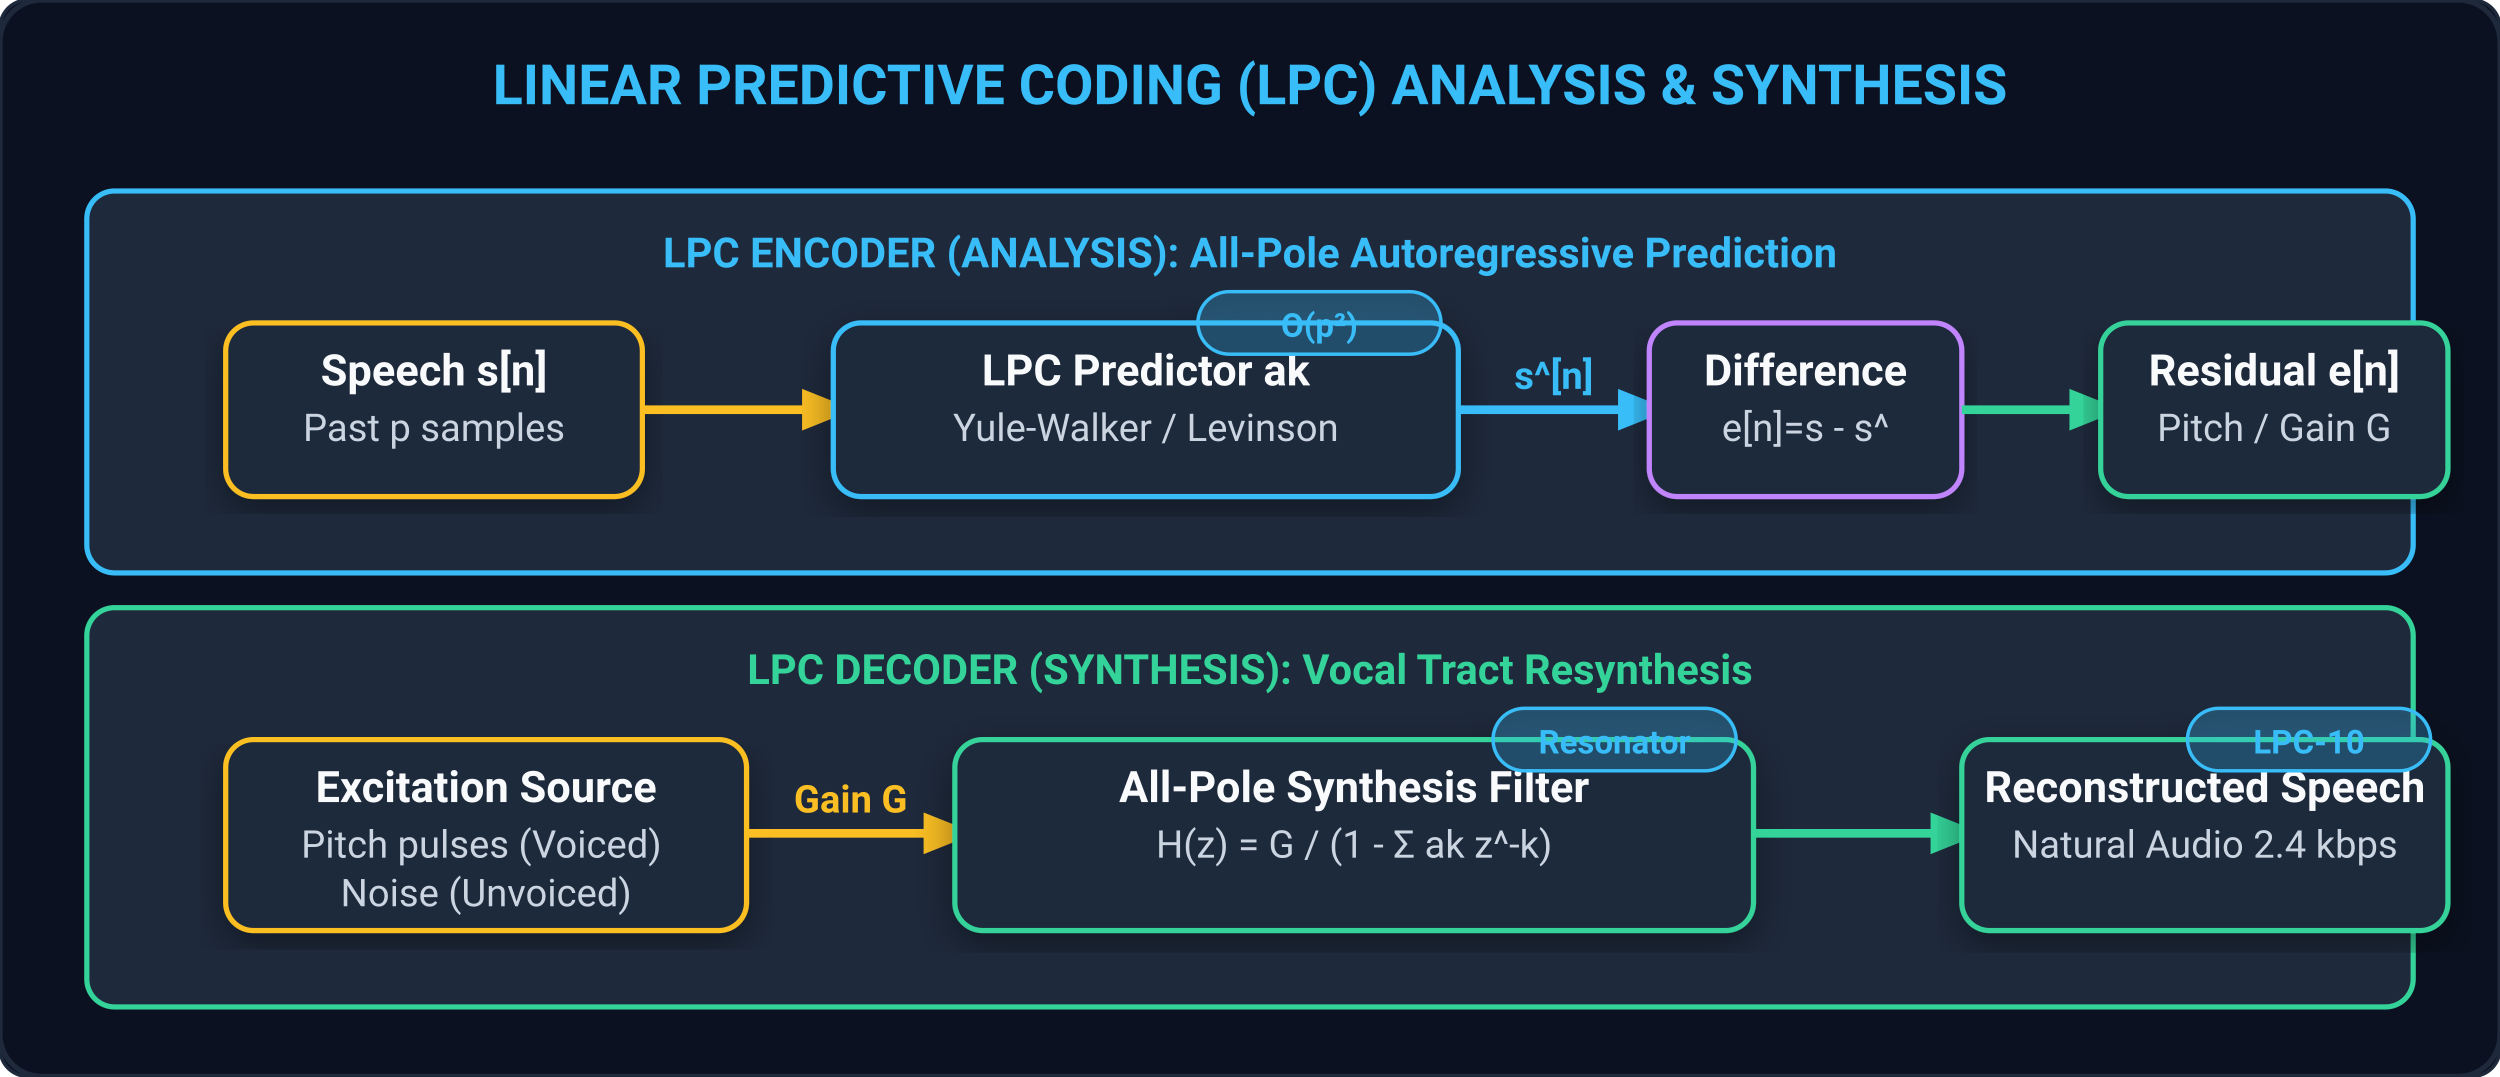
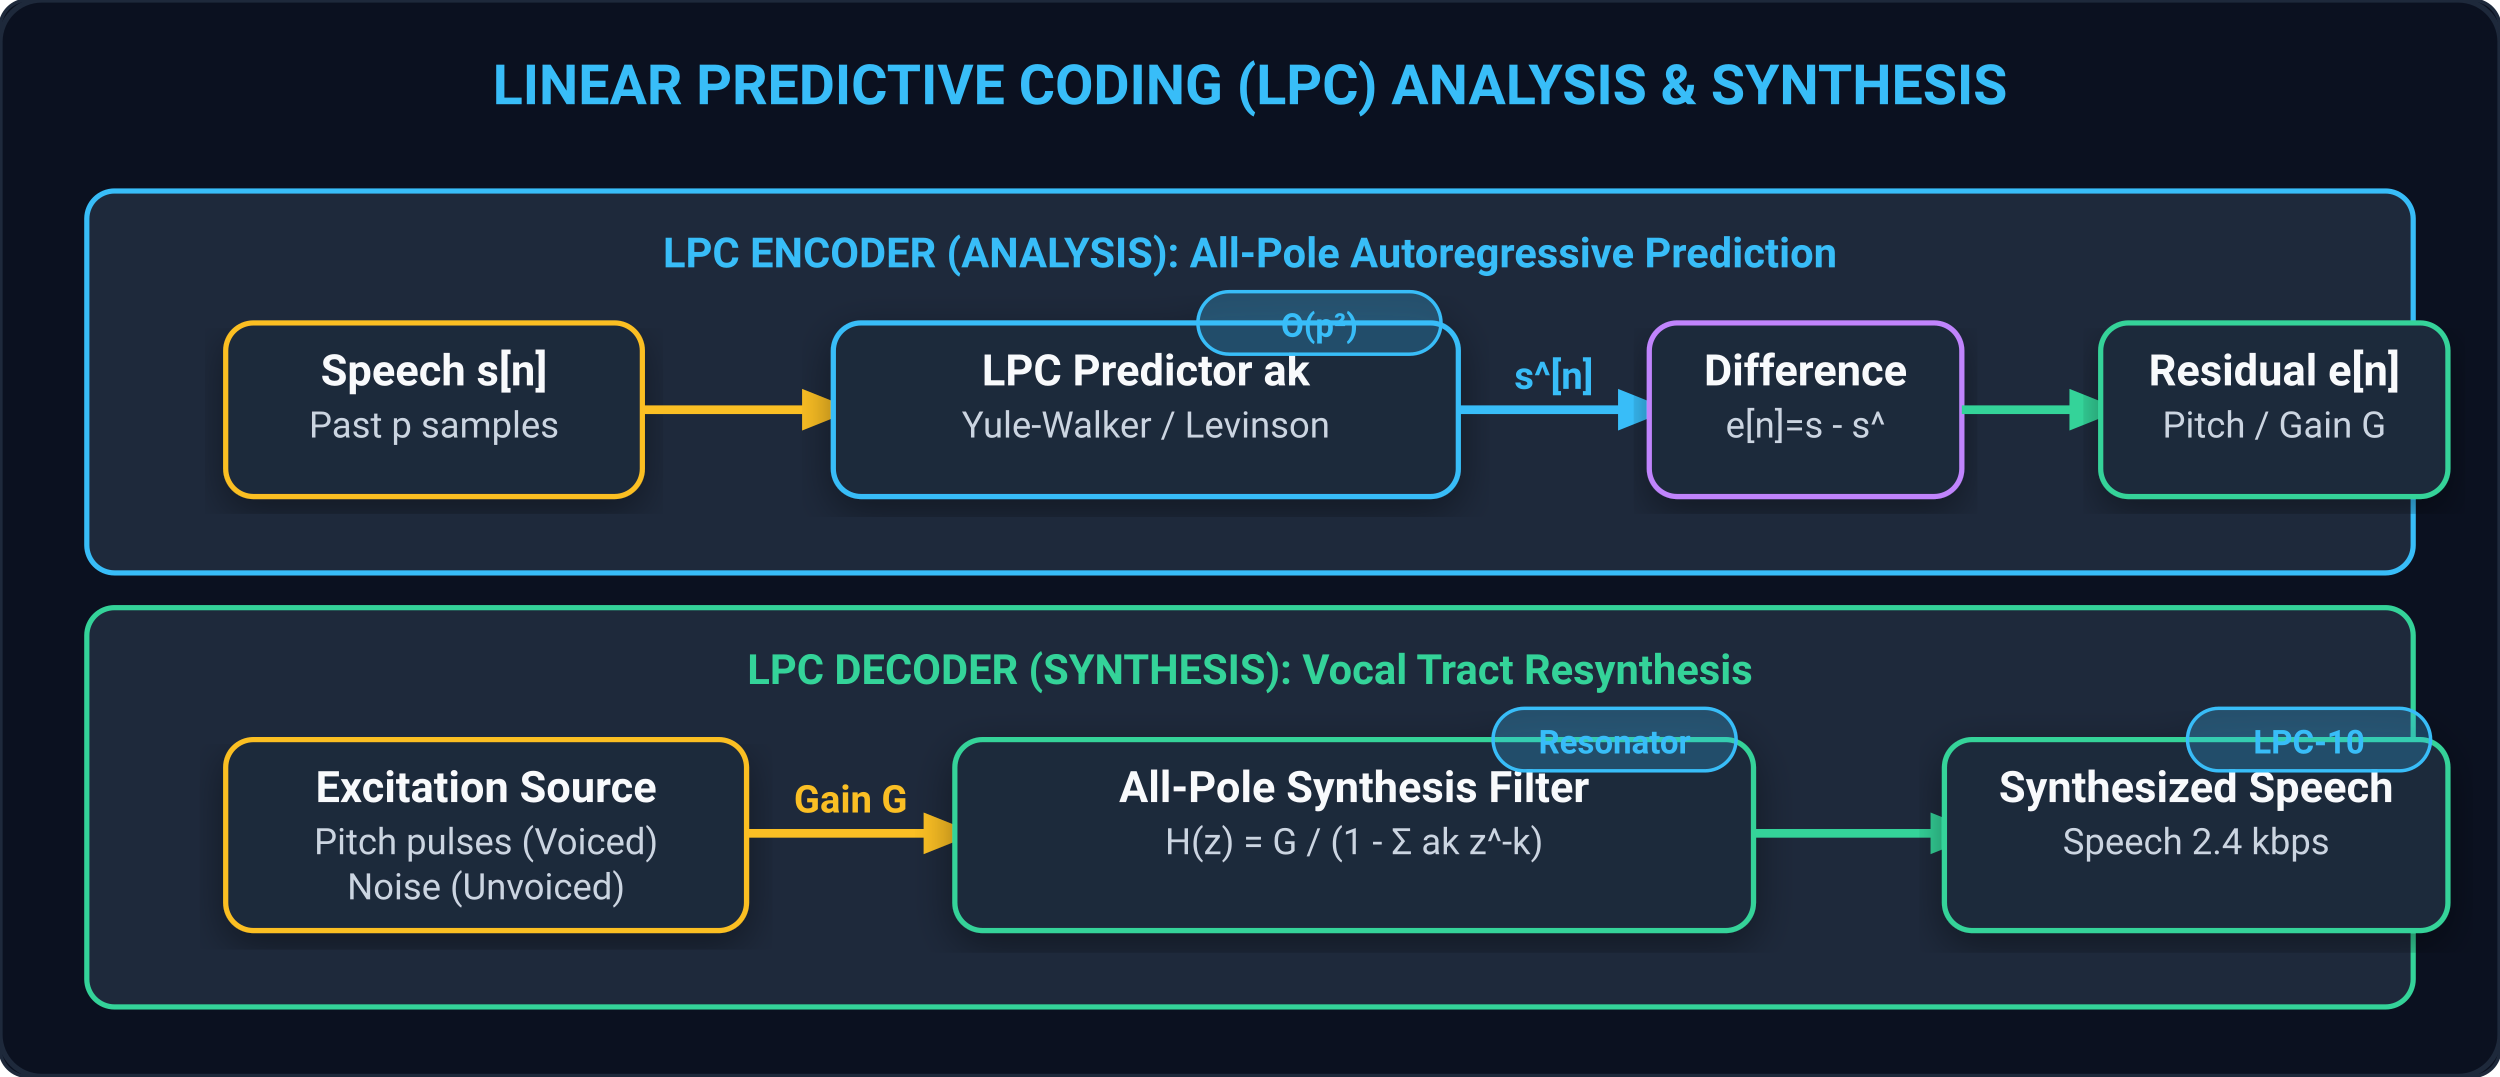
- <svg xmlns="http://www.w3.org/2000/svg" viewBox="0 0 720 310" width="100%" height="auto" class="flowchart-svg" style="max-width: 100%; width: 100%; height: auto; display: block; margin: 0 auto; font-family: -apple-system, BlinkMacSystemFont, 'Segoe UI', Roboto, Helvetica, Arial, sans-serif;">
+ <svg xmlns="http://www.w3.org/2000/svg" viewBox="0 0 720 310" width="100%" height="310" class="flowchart-svg" style="max-width: 720px; width: 100%; height: auto; display: block; margin: 0 auto; font-family: -apple-system, BlinkMacSystemFont, 'Segoe UI', Roboto, Helvetica, Arial, sans-serif;">
  <rect width="100%" height="100%" fill="#0b1120" rx="8" stroke="#1e293b" stroke-width="1" />
  <defs>
    <linearGradient id="gradCard" x1="0%" y1="0%" x2="100%" y2="100%">
      <stop offset="0%" stop-color="#1e293b" />
      <stop offset="100%" stop-color="#0f172a" />
    </linearGradient>
    <linearGradient id="gradCyan" x1="0%" y1="0%" x2="100%" y2="100%">
      <stop offset="0%" stop-color="#38bdf8" />
      <stop offset="100%" stop-color="#0284c7" />
    </linearGradient>
    <linearGradient id="gradEmerald" x1="0%" y1="0%" x2="100%" y2="100%">
      <stop offset="0%" stop-color="#34d399" />
      <stop offset="100%" stop-color="#059669" />
    </linearGradient>
    <linearGradient id="gradAmber" x1="0%" y1="0%" x2="100%" y2="100%">
      <stop offset="0%" stop-color="#fbbf24" />
      <stop offset="100%" stop-color="#d97706" />
    </linearGradient>
    <linearGradient id="gradPurple" x1="0%" y1="0%" x2="100%" y2="100%">
      <stop offset="0%" stop-color="#c084fc" />
      <stop offset="100%" stop-color="#9333ea" />
    </linearGradient>
    <linearGradient id="gradRose" x1="0%" y1="0%" x2="100%" y2="100%">
      <stop offset="0%" stop-color="#fb7185" />
      <stop offset="100%" stop-color="#e11d48" />
    </linearGradient>
    <filter id="shadow" x="-5%" y="-5%" width="110%" height="115%">
      <feDropShadow dx="0" dy="4" stdDeviation="6" flood-color="#000000" flood-opacity="0.4" />
    </filter>
    <marker id="arrCyan" viewBox="0 0 10 10" refX="6" refY="5" markerWidth="6" markerHeight="6" orient="auto-start-reverse">
      <path d="M 0 1 L 10 5 L 0 9 z" fill="#38bdf8" />
    </marker>
    <marker id="arrEmerald" viewBox="0 0 10 10" refX="6" refY="5" markerWidth="6" markerHeight="6" orient="auto-start-reverse">
      <path d="M 0 1 L 10 5 L 0 9 z" fill="#34d399" />
    </marker>
    <marker id="arrAmber" viewBox="0 0 10 10" refX="6" refY="5" markerWidth="6" markerHeight="6" orient="auto-start-reverse">
      <path d="M 0 1 L 10 5 L 0 9 z" fill="#fbbf24" />
    </marker>
  </defs>
  <rect width="720" height="310" rx="12" fill="#0b1120" stroke="#1e293b" stroke-width="1.5" />
  <text x="360" y="30" font-size="16" font-weight="bold" fill="#38bdf8" text-anchor="middle">LINEAR PREDICTIVE CODING (LPC) ANALYSIS &amp; SYNTHESIS</text>
  <g transform="translate(25, 55)">
    <rect width="670" height="110" rx="8" fill="#1e293b" stroke="#38bdf8" stroke-width="1.5" />
    <text x="335" y="22" font-size="12" font-weight="bold" fill="#38bdf8" text-anchor="middle">LPC ENCODER (ANALYSIS): All-Pole Autoregressive Prediction</text>
    <g filter="url(#shadow)">
      <rect x="40" y="38" width="120" height="50" rx="8" fill="#1e293b" stroke="#fbbf24" stroke-width="1.5" />
      <text x="100.0" y="56" font-size="12.5" font-weight="700" fill="#f8fafc" text-anchor="middle">Speech s[n]</text>
-       <text font-size="11" fill="#cbd5e1" text-anchor="middle">
-         <tspan x="100.0" y="72">Past p samples</tspan>
-       </text>
+       <text x="100.0" y="71" font-size="10.5" fill="#cbd5e1" text-anchor="middle">Past p samples</text>
    </g>
    <line x1="160" y1="63" x2="215" y2="63" stroke="#fbbf24" stroke-width="2.5" marker-end="url(#arrAmber)" />
    <g filter="url(#shadow)">
      <rect x="215" y="38" width="180" height="50" rx="8" fill="#1e293b" stroke="#38bdf8" stroke-width="1.5" />
      <text x="305.0" y="56" font-size="12.5" font-weight="700" fill="#f8fafc" text-anchor="middle">LPC Predictor ak</text>
-       <text font-size="11" fill="#cbd5e1" text-anchor="middle">
-         <tspan x="305.0" y="72">Yule-Walker / Levinson</tspan>
-       </text>
+       <text x="305.0" y="71" font-size="10.5" fill="#cbd5e1" text-anchor="middle">Yule-Walker / Levinson</text>
      <rect x="320" y="29" width="70" height="18" rx="9" fill="#38bdf8" fill-opacity="0.25" stroke="#38bdf8" stroke-width="1" />
      <text x="355" y="42" font-size="9.5" font-weight="700" fill="#38bdf8" text-anchor="middle">O(p²)</text>
    </g>
    <line x1="395" y1="63" x2="450" y2="63" stroke="#38bdf8" stroke-width="2.5" marker-end="url(#arrCyan)" />
    <text x="422.5" y="57.0" font-size="11" fill="#38bdf8" font-weight="700" text-anchor="middle">s^[n]</text>
    <g filter="url(#shadow)">
      <rect x="450" y="38" width="90" height="50" rx="8" fill="#1e293b" stroke="#c084fc" stroke-width="1.5" />
      <text x="495.0" y="56" font-size="12.5" font-weight="700" fill="#f8fafc" text-anchor="middle">Difference</text>
-       <text font-size="11" fill="#cbd5e1" text-anchor="middle">
-         <tspan x="495.0" y="72">e[n]=s - s^</tspan>
-       </text>
+       <text x="495.0" y="71" font-size="10.5" fill="#cbd5e1" text-anchor="middle">e[n]=s - s^</text>
    </g>
    <line x1="540" y1="63" x2="580" y2="63" stroke="#34d399" stroke-width="2.5" marker-end="url(#arrEmerald)" />
    <g filter="url(#shadow)">
      <rect x="580" y="38" width="100" height="50" rx="8" fill="#1e293b" stroke="#34d399" stroke-width="1.5" />
      <text x="630.0" y="56" font-size="12.5" font-weight="700" fill="#f8fafc" text-anchor="middle">Residual e[n]</text>
-       <text font-size="11" fill="#cbd5e1" text-anchor="middle">
-         <tspan x="630.0" y="72">Pitch / Gain G</tspan>
-       </text>
+       <text x="630.0" y="71" font-size="10.5" fill="#cbd5e1" text-anchor="middle">Pitch / Gain G</text>
    </g>
  </g>
  <g transform="translate(25, 175)">
    <rect width="670" height="115" rx="8" fill="#1e293b" stroke="#34d399" stroke-width="1.5" />
    <text x="335" y="22" font-size="12" font-weight="bold" fill="#34d399" text-anchor="middle">LPC DECODER (SYNTHESIS): Vocal Tract Resynthesis</text>
    <g filter="url(#shadow)">
      <rect x="40" y="38" width="150" height="55" rx="8" fill="#1e293b" stroke="#fbbf24" stroke-width="1.5" />
      <text x="115.0" y="56" font-size="12.5" font-weight="700" fill="#f8fafc" text-anchor="middle">Excitation Source</text>
-       <text font-size="11" fill="#cbd5e1" text-anchor="middle">
-         <tspan x="115.0" y="72">Pitch pulses (Voiced)</tspan>
-         <tspan x="115.0" y="86">Noise (Unvoiced)</tspan>
-       </text>
+       <text x="115.0" y="71" font-size="10.5" fill="#cbd5e1" text-anchor="middle">Pitch pulses (Voiced)</text>
+       <text x="115.0" y="84" font-size="10.5" fill="#cbd5e1" text-anchor="middle">Noise (Unvoiced)</text>
    </g>
    <line x1="190" y1="65" x2="250" y2="65" stroke="#fbbf24" stroke-width="2.5" marker-end="url(#arrAmber)" />
    <text x="220.0" y="59.0" font-size="11" fill="#fbbf24" font-weight="700" text-anchor="middle">Gain G</text>
    <g filter="url(#shadow)">
      <rect x="250" y="38" width="230" height="55" rx="8" fill="#1e293b" stroke="#34d399" stroke-width="1.5" />
      <text x="365.0" y="56" font-size="12.5" font-weight="700" fill="#f8fafc" text-anchor="middle">All-Pole Synthesis Filter</text>
-       <text font-size="11" fill="#cbd5e1" text-anchor="middle">
-         <tspan x="365.0" y="72">H(z) = G / (1 - Σ ak z^-k)</tspan>
-       </text>
+       <text x="365.0" y="71" font-size="10.5" fill="#cbd5e1" text-anchor="middle">H(z) = G / (1 - Σ ak z^-k)</text>
      <rect x="405" y="29" width="70" height="18" rx="9" fill="#38bdf8" fill-opacity="0.25" stroke="#38bdf8" stroke-width="1" />
      <text x="440" y="42" font-size="9.5" font-weight="700" fill="#38bdf8" text-anchor="middle">Resonator</text>
    </g>
    <line x1="480" y1="65" x2="540" y2="65" stroke="#34d399" stroke-width="2.5" marker-end="url(#arrEmerald)" />
    <g filter="url(#shadow)">
-       <rect x="540" y="38" width="140" height="55" rx="8" fill="#1e293b" stroke="#34d399" stroke-width="1.5" />
-       <text x="610.0" y="56" font-size="12.5" font-weight="700" fill="#f8fafc" text-anchor="middle">Reconstructed Speech</text>
-       <text font-size="11" fill="#cbd5e1" text-anchor="middle">
-         <tspan x="610.0" y="72">Natural Audio 2.4 kbps</tspan>
-       </text>
+       <rect x="535" y="38" width="145" height="55" rx="8" fill="#1e293b" stroke="#34d399" stroke-width="1.5" />
+       <text x="607.5" y="56" font-size="12.5" font-weight="700" fill="#f8fafc" text-anchor="middle">Synthesized Speech</text>
+       <text x="607.5" y="71" font-size="10.5" fill="#cbd5e1" text-anchor="middle">Speech 2.4 kbps</text>
      <rect x="605" y="29" width="70" height="18" rx="9" fill="#38bdf8" fill-opacity="0.25" stroke="#38bdf8" stroke-width="1" />
      <text x="640" y="42" font-size="9.5" font-weight="700" fill="#38bdf8" text-anchor="middle">LPC-10</text>
    </g>
  </g>
</svg>
